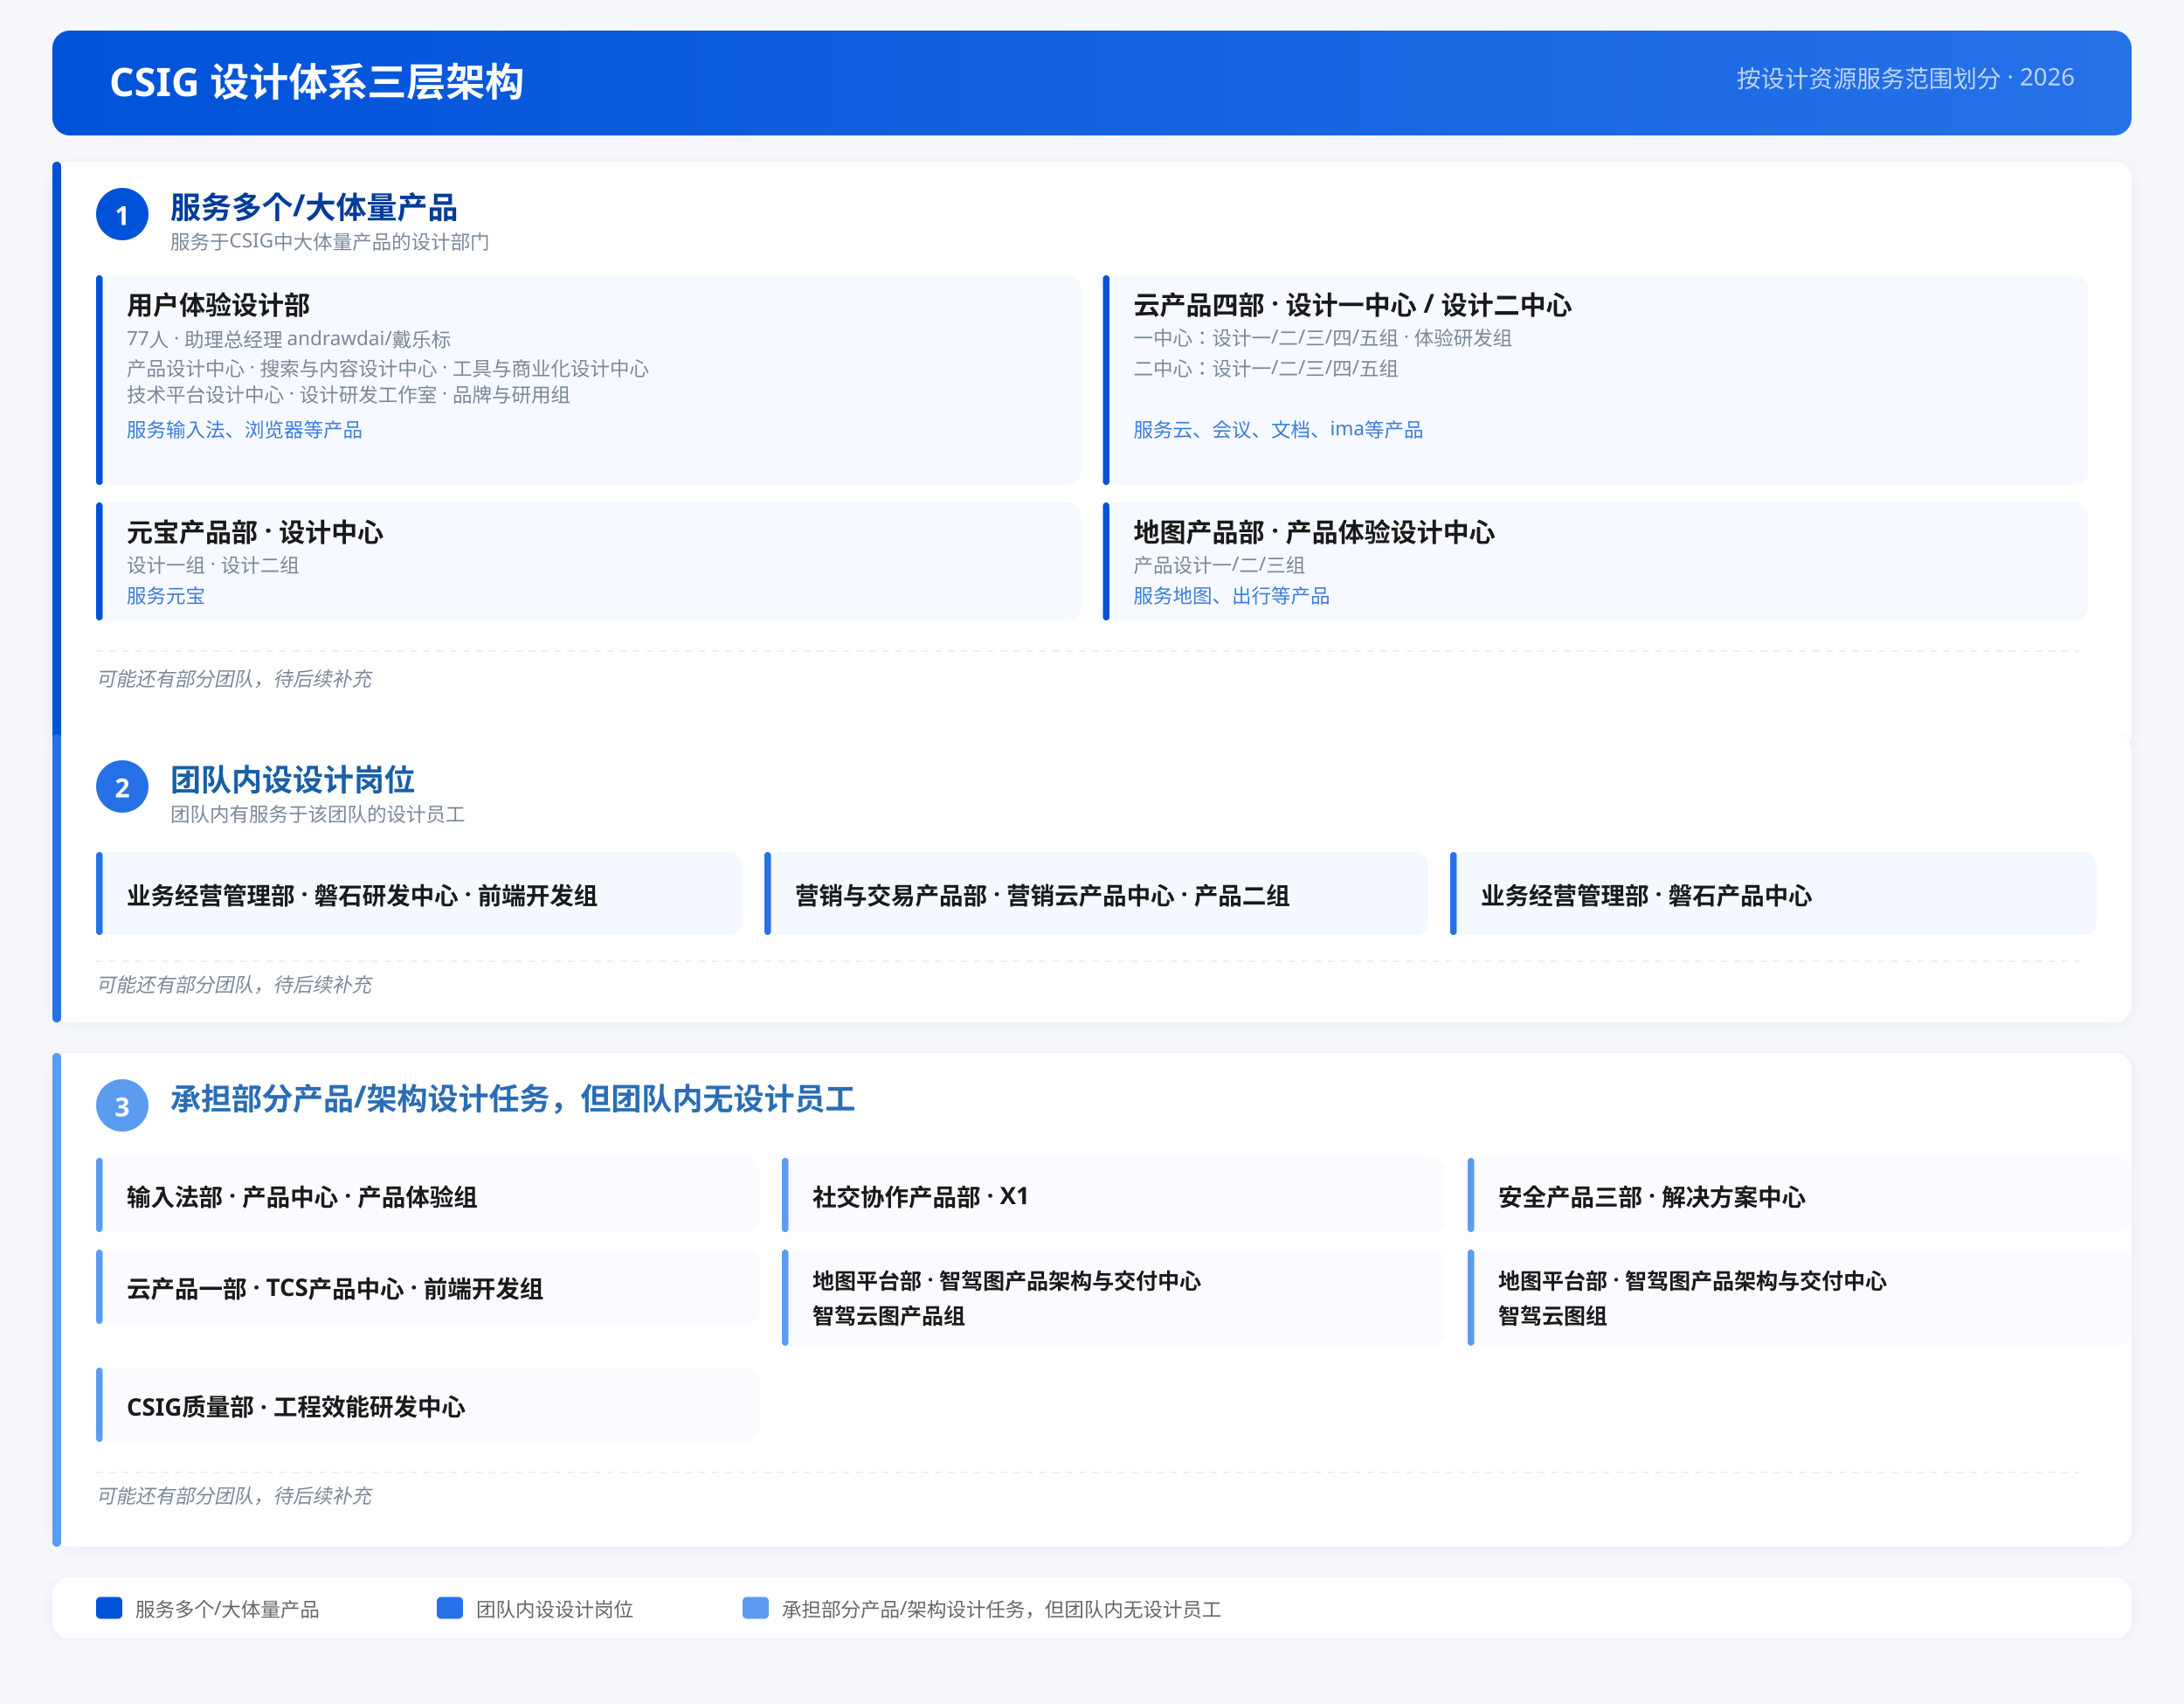
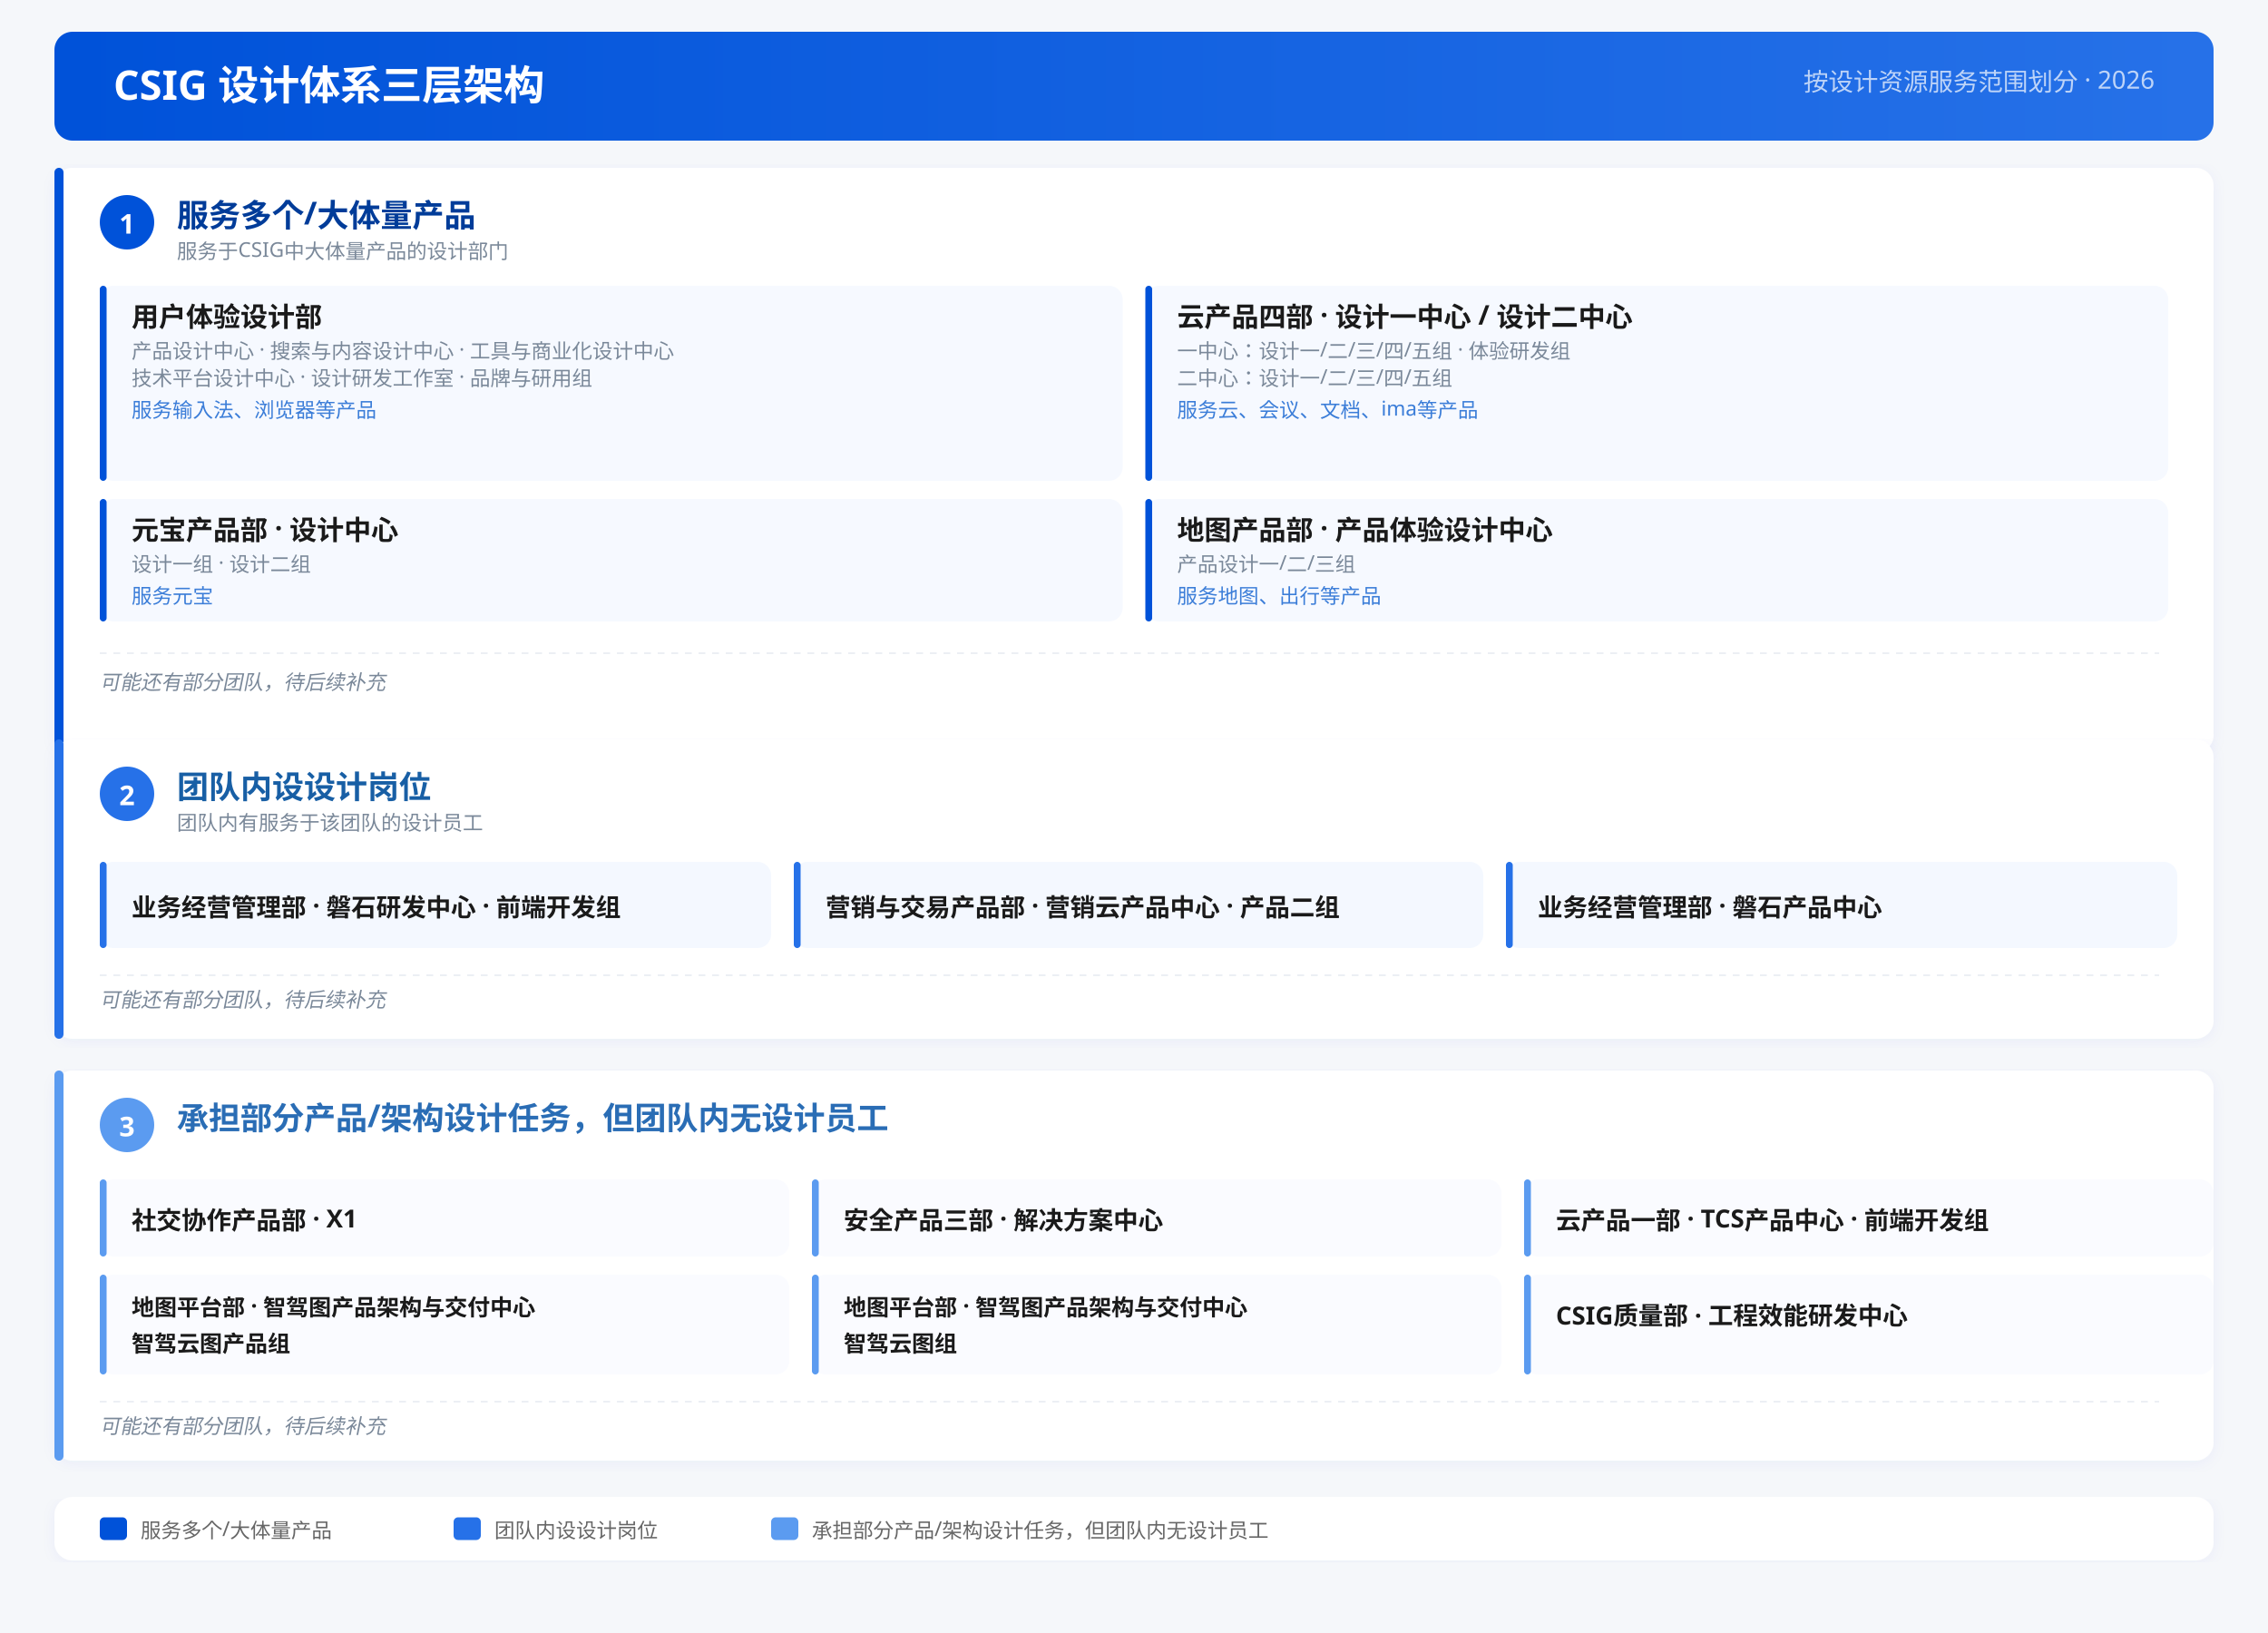
- <svg xmlns="http://www.w3.org/2000/svg" viewBox="0 0 1000 780" width="1000" height="780">
+ <svg xmlns="http://www.w3.org/2000/svg" viewBox="0 0 1000 720" width="1000" height="720">
  <defs>
    <style>
    text { font-family: 'TencentSans', '腾讯体', 'PingFang SC', 'Microsoft YaHei', sans-serif; }
  </style>
    <filter id="s" x="-2%" y="-1%" width="104%" height="104%">
      <feDropShadow dx="0" dy="1" stdDeviation="3" flood-color="#0052D9" flood-opacity="0.05" />
    </filter>
    <linearGradient id="hg" x1="0" y1="0" x2="1" y2="0">
      <stop offset="0%" stop-color="#0052D9" />
      <stop offset="100%" stop-color="#2671E8" />
    </linearGradient>
  </defs>
-   <rect width="1000" height="780" fill="#F5F7FA" />
+   <rect width="1000" height="720" fill="#F5F7FA" />
  <rect x="24" y="14" width="952" height="48" rx="8" fill="url(#hg)" />
  <text x="50" y="44" fill="white" font-size="18" font-weight="700">CSIG 设计体系三层架构</text>
  <text x="950" y="40" text-anchor="end" fill="white" font-size="11" opacity="0.7">按设计资源服务范围划分 · 2026</text>
-   <rect x="24" y="74" width="952" height="270" rx="8" fill="white" filter="url(#s)" />
-   <rect x="24" y="74" width="4" height="270" rx="2" fill="#0052D9" />
+   <rect x="24" y="74" width="952" height="258" rx="8" fill="white" filter="url(#s)" />
+   <rect x="24" y="74" width="4" height="258" rx="2" fill="#0052D9" />
  <rect x="44" y="86" width="24" height="24" rx="12" fill="#0052D9" />
  <text x="56" y="103" text-anchor="middle" fill="white" font-size="12" font-weight="700">1</text>
  <text x="78" y="100" fill="#003C99" font-size="14" font-weight="700">服务多个/大体量产品</text>
  <text x="78" y="114" fill="#7A8899" font-size="9">服务于CSIG中大体量产品的设计部门</text>
-   <rect x="44" y="126" width="451" height="96" rx="6" fill="#F6F9FF" />
-   <rect x="44" y="126" width="3" height="96" rx="1.5" fill="#0052D9" />
+   <rect x="44" y="126" width="451" height="86" rx="6" fill="#F6F9FF" />
+   <rect x="44" y="126" width="3" height="86" rx="1.5" fill="#0052D9" />
  <text x="58" y="144" fill="#1A1A1A" font-size="12" font-weight="700">用户体验设计部</text>
-   <text x="58" y="158" fill="#7A8899" font-size="9">77人 · 助理总经理 andrawdai/戴乐标</text>
-   <text x="58" y="172" fill="#7A8899" font-size="9">产品设计中心 · 搜索与内容设计中心 · 工具与商业化设计中心</text>
-   <text x="58" y="184" fill="#7A8899" font-size="9">技术平台设计中心 · 设计研发工作室 · 品牌与研用组</text>
-   <text x="58" y="200" fill="#3B7DD8" font-size="9">服务输入法、浏览器等产品</text>
-   <rect x="505" y="126" width="451" height="96" rx="6" fill="#F6F9FF" />
-   <rect x="505" y="126" width="3" height="96" rx="1.5" fill="#0052D9" />
+   <text x="58" y="158" fill="#7A8899" font-size="9">产品设计中心 · 搜索与内容设计中心 · 工具与商业化设计中心</text>
+   <text x="58" y="170" fill="#7A8899" font-size="9">技术平台设计中心 · 设计研发工作室 · 品牌与研用组</text>
+   <text x="58" y="184" fill="#3B7DD8" font-size="9">服务输入法、浏览器等产品</text>
+   <rect x="505" y="126" width="451" height="86" rx="6" fill="#F6F9FF" />
+   <rect x="505" y="126" width="3" height="86" rx="1.5" fill="#0052D9" />
  <text x="519" y="144" fill="#1A1A1A" font-size="12" font-weight="700">云产品四部 · 设计一中心 / 设计二中心</text>
  <text x="519" y="158" fill="#7A8899" font-size="9">一中心：设计一/二/三/四/五组 · 体验研发组</text>
-   <text x="519" y="172" fill="#7A8899" font-size="9">二中心：设计一/二/三/四/五组</text>
-   <text x="519" y="200" fill="#3B7DD8" font-size="9">服务云、会议、文档、ima等产品</text>
-   <rect x="44" y="230" width="451" height="54" rx="6" fill="#F6F9FF" />
-   <rect x="44" y="230" width="3" height="54" rx="1.5" fill="#0052D9" />
-   <text x="58" y="248" fill="#1A1A1A" font-size="12" font-weight="700">元宝产品部 · 设计中心</text>
-   <text x="58" y="262" fill="#7A8899" font-size="9">设计一组 · 设计二组</text>
-   <text x="58" y="276" fill="#3B7DD8" font-size="9">服务元宝</text>
-   <rect x="505" y="230" width="451" height="54" rx="6" fill="#F6F9FF" />
-   <rect x="505" y="230" width="3" height="54" rx="1.5" fill="#0052D9" />
-   <text x="519" y="248" fill="#1A1A1A" font-size="12" font-weight="700">地图产品部 · 产品体验设计中心</text>
-   <text x="519" y="262" fill="#7A8899" font-size="9">产品设计一/二/三组</text>
-   <text x="519" y="276" fill="#3B7DD8" font-size="9">服务地图、出行等产品</text>
-   <line x1="44" y1="298" x2="952" y2="298" stroke="#E0E6EE" stroke-width="0.5" stroke-dasharray="3,3" />
-   <text x="44" y="314" fill="#7A8899" font-size="9" font-style="italic">可能还有部分团队，待后续补充</text>
-   <rect x="24" y="336" width="952" height="132" rx="8" fill="white" filter="url(#s)" />
-   <rect x="24" y="336" width="4" height="132" rx="2" fill="#2671E8" />
-   <rect x="44" y="348" width="24" height="24" rx="12" fill="#2671E8" />
-   <text x="56" y="365" text-anchor="middle" fill="white" font-size="12" font-weight="700">2</text>
-   <text x="78" y="362" fill="#185FA5" font-size="14" font-weight="700">团队内设设计岗位</text>
-   <text x="78" y="376" fill="#7A8899" font-size="9">团队内有服务于该团队的设计员工</text>
-   <rect x="44" y="390" width="296" height="38" rx="6" fill="#F4F8FF" />
-   <rect x="44" y="390" width="3" height="38" rx="1.5" fill="#2671E8" />
-   <text x="58" y="414" fill="#1A1A1A" font-size="11" font-weight="700">业务经营管理部 · 磐石研发中心 · 前端开发组</text>
-   <rect x="350" y="390" width="304" height="38" rx="6" fill="#F4F8FF" />
-   <rect x="350" y="390" width="3" height="38" rx="1.5" fill="#2671E8" />
-   <text x="364" y="414" fill="#1A1A1A" font-size="11" font-weight="700">营销与交易产品部 · 营销云产品中心 · 产品二组</text>
-   <rect x="664" y="390" width="296" height="38" rx="6" fill="#F4F8FF" />
-   <rect x="664" y="390" width="3" height="38" rx="1.5" fill="#2671E8" />
-   <text x="678" y="414" fill="#1A1A1A" font-size="11" font-weight="700">业务经营管理部 · 磐石产品中心</text>
-   <line x1="44" y1="440" x2="952" y2="440" stroke="#E0E6EE" stroke-width="0.5" stroke-dasharray="3,3" />
-   <text x="44" y="454" fill="#7A8899" font-size="9" font-style="italic">可能还有部分团队，待后续补充</text>
-   <rect x="24" y="482" width="952" height="226" rx="8" fill="white" filter="url(#s)" />
-   <rect x="24" y="482" width="4" height="226" rx="2" fill="#5B9BF0" />
-   <rect x="44" y="494" width="24" height="24" rx="12" fill="#5B9BF0" />
-   <text x="56" y="511" text-anchor="middle" fill="white" font-size="12" font-weight="700">3</text>
-   <text x="78" y="508" fill="#2A6DB5" font-size="14" font-weight="700">承担部分产品/架构设计任务，但团队内无设计员工</text>
-   <rect x="44" y="530" width="304" height="34" rx="6" fill="#FAFBFF" />
-   <rect x="44" y="530" width="3" height="34" rx="1.5" fill="#5B9BF0" />
-   <text x="58" y="552" fill="#1A1A1A" font-size="11" font-weight="700">输入法部 · 产品中心 · 产品体验组</text>
-   <rect x="358" y="530" width="304" height="34" rx="6" fill="#FAFBFF" />
-   <rect x="358" y="530" width="3" height="34" rx="1.5" fill="#5B9BF0" />
-   <text x="372" y="552" fill="#1A1A1A" font-size="11" font-weight="700">社交协作产品部 · X1</text>
-   <rect x="672" y="530" width="304" height="34" rx="6" fill="#FAFBFF" />
-   <rect x="672" y="530" width="3" height="34" rx="1.5" fill="#5B9BF0" />
-   <text x="686" y="552" fill="#1A1A1A" font-size="11" font-weight="700">安全产品三部 · 解决方案中心</text>
-   <rect x="44" y="572" width="304" height="34" rx="6" fill="#FAFBFF" />
-   <rect x="44" y="572" width="3" height="34" rx="1.5" fill="#5B9BF0" />
-   <text x="58" y="594" fill="#1A1A1A" font-size="11" font-weight="700">云产品一部 · TCS产品中心 · 前端开发组</text>
-   <rect x="358" y="572" width="304" height="44" rx="6" fill="#FAFBFF" />
-   <rect x="358" y="572" width="3" height="44" rx="1.5" fill="#5B9BF0" />
-   <text x="372" y="590" fill="#1A1A1A" font-size="10" font-weight="700">地图平台部 · 智驾图产品架构与交付中心</text>
-   <text x="372" y="606" fill="#1A1A1A" font-size="10" font-weight="700">智驾云图产品组</text>
-   <rect x="672" y="572" width="304" height="44" rx="6" fill="#FAFBFF" />
-   <rect x="672" y="572" width="3" height="44" rx="1.5" fill="#5B9BF0" />
-   <text x="686" y="590" fill="#1A1A1A" font-size="10" font-weight="700">地图平台部 · 智驾图产品架构与交付中心</text>
-   <text x="686" y="606" fill="#1A1A1A" font-size="10" font-weight="700">智驾云图组</text>
-   <rect x="44" y="626" width="304" height="34" rx="6" fill="#FAFBFF" />
-   <rect x="44" y="626" width="3" height="34" rx="1.5" fill="#5B9BF0" />
-   <text x="58" y="648" fill="#1A1A1A" font-size="11" font-weight="700">CSIG质量部 · 工程效能研发中心</text>
-   <line x1="44" y1="674" x2="952" y2="674" stroke="#E0E6EE" stroke-width="0.5" stroke-dasharray="3,3" />
-   <text x="44" y="688" fill="#7A8899" font-size="9" font-style="italic">可能还有部分团队，待后续补充</text>
-   <rect x="24" y="722" width="952" height="28" rx="8" fill="white" filter="url(#s)" />
-   <rect x="44" y="731" width="12" height="10" rx="2" fill="#0052D9" />
-   <text x="62" y="740" fill="#666" font-size="9">服务多个/大体量产品</text>
-   <rect x="200" y="731" width="12" height="10" rx="2" fill="#2671E8" />
-   <text x="218" y="740" fill="#666" font-size="9">团队内设设计岗位</text>
-   <rect x="340" y="731" width="12" height="10" rx="2" fill="#5B9BF0" />
-   <text x="358" y="740" fill="#666" font-size="9">承担部分产品/架构设计任务，但团队内无设计员工</text>
+   <text x="519" y="170" fill="#7A8899" font-size="9">二中心：设计一/二/三/四/五组</text>
+   <text x="519" y="184" fill="#3B7DD8" font-size="9">服务云、会议、文档、ima等产品</text>
+   <rect x="44" y="220" width="451" height="54" rx="6" fill="#F6F9FF" />
+   <rect x="44" y="220" width="3" height="54" rx="1.5" fill="#0052D9" />
+   <text x="58" y="238" fill="#1A1A1A" font-size="12" font-weight="700">元宝产品部 · 设计中心</text>
+   <text x="58" y="252" fill="#7A8899" font-size="9">设计一组 · 设计二组</text>
+   <text x="58" y="266" fill="#3B7DD8" font-size="9">服务元宝</text>
+   <rect x="505" y="220" width="451" height="54" rx="6" fill="#F6F9FF" />
+   <rect x="505" y="220" width="3" height="54" rx="1.5" fill="#0052D9" />
+   <text x="519" y="238" fill="#1A1A1A" font-size="12" font-weight="700">地图产品部 · 产品体验设计中心</text>
+   <text x="519" y="252" fill="#7A8899" font-size="9">产品设计一/二/三组</text>
+   <text x="519" y="266" fill="#3B7DD8" font-size="9">服务地图、出行等产品</text>
+   <line x1="44" y1="288" x2="952" y2="288" stroke="#E0E6EE" stroke-width="0.5" stroke-dasharray="3,3" />
+   <text x="44" y="304" fill="#7A8899" font-size="9" font-style="italic">可能还有部分团队，待后续补充</text>
+   <rect x="24" y="326" width="952" height="132" rx="8" fill="white" filter="url(#s)" />
+   <rect x="24" y="326" width="4" height="132" rx="2" fill="#2671E8" />
+   <rect x="44" y="338" width="24" height="24" rx="12" fill="#2671E8" />
+   <text x="56" y="355" text-anchor="middle" fill="white" font-size="12" font-weight="700">2</text>
+   <text x="78" y="352" fill="#185FA5" font-size="14" font-weight="700">团队内设设计岗位</text>
+   <text x="78" y="366" fill="#7A8899" font-size="9">团队内有服务于该团队的设计员工</text>
+   <rect x="44" y="380" width="296" height="38" rx="6" fill="#F4F8FF" />
+   <rect x="44" y="380" width="3" height="38" rx="1.5" fill="#2671E8" />
+   <text x="58" y="404" fill="#1A1A1A" font-size="11" font-weight="700">业务经营管理部 · 磐石研发中心 · 前端开发组</text>
+   <rect x="350" y="380" width="304" height="38" rx="6" fill="#F4F8FF" />
+   <rect x="350" y="380" width="3" height="38" rx="1.5" fill="#2671E8" />
+   <text x="364" y="404" fill="#1A1A1A" font-size="11" font-weight="700">营销与交易产品部 · 营销云产品中心 · 产品二组</text>
+   <rect x="664" y="380" width="296" height="38" rx="6" fill="#F4F8FF" />
+   <rect x="664" y="380" width="3" height="38" rx="1.5" fill="#2671E8" />
+   <text x="678" y="404" fill="#1A1A1A" font-size="11" font-weight="700">业务经营管理部 · 磐石产品中心</text>
+   <line x1="44" y1="430" x2="952" y2="430" stroke="#E0E6EE" stroke-width="0.5" stroke-dasharray="3,3" />
+   <text x="44" y="444" fill="#7A8899" font-size="9" font-style="italic">可能还有部分团队，待后续补充</text>
+   <rect x="24" y="472" width="952" height="172" rx="8" fill="white" filter="url(#s)" />
+   <rect x="24" y="472" width="4" height="172" rx="2" fill="#5B9BF0" />
+   <rect x="44" y="484" width="24" height="24" rx="12" fill="#5B9BF0" />
+   <text x="56" y="501" text-anchor="middle" fill="white" font-size="12" font-weight="700">3</text>
+   <text x="78" y="498" fill="#2A6DB5" font-size="14" font-weight="700">承担部分产品/架构设计任务，但团队内无设计员工</text>
+   <rect x="44" y="520" width="304" height="34" rx="6" fill="#FAFBFF" />
+   <rect x="44" y="520" width="3" height="34" rx="1.5" fill="#5B9BF0" />
+   <text x="58" y="542" fill="#1A1A1A" font-size="11" font-weight="700">社交协作产品部 · X1</text>
+   <rect x="358" y="520" width="304" height="34" rx="6" fill="#FAFBFF" />
+   <rect x="358" y="520" width="3" height="34" rx="1.5" fill="#5B9BF0" />
+   <text x="372" y="542" fill="#1A1A1A" font-size="11" font-weight="700">安全产品三部 · 解决方案中心</text>
+   <rect x="672" y="520" width="304" height="34" rx="6" fill="#FAFBFF" />
+   <rect x="672" y="520" width="3" height="34" rx="1.5" fill="#5B9BF0" />
+   <text x="686" y="542" fill="#1A1A1A" font-size="11" font-weight="700">云产品一部 · TCS产品中心 · 前端开发组</text>
+   <rect x="44" y="562" width="304" height="44" rx="6" fill="#FAFBFF" />
+   <rect x="44" y="562" width="3" height="44" rx="1.5" fill="#5B9BF0" />
+   <text x="58" y="580" fill="#1A1A1A" font-size="10" font-weight="700">地图平台部 · 智驾图产品架构与交付中心</text>
+   <text x="58" y="596" fill="#1A1A1A" font-size="10" font-weight="700">智驾云图产品组</text>
+   <rect x="358" y="562" width="304" height="44" rx="6" fill="#FAFBFF" />
+   <rect x="358" y="562" width="3" height="44" rx="1.5" fill="#5B9BF0" />
+   <text x="372" y="580" fill="#1A1A1A" font-size="10" font-weight="700">地图平台部 · 智驾图产品架构与交付中心</text>
+   <text x="372" y="596" fill="#1A1A1A" font-size="10" font-weight="700">智驾云图组</text>
+   <rect x="672" y="562" width="304" height="44" rx="6" fill="#FAFBFF" />
+   <rect x="672" y="562" width="3" height="44" rx="1.5" fill="#5B9BF0" />
+   <text x="686" y="584" fill="#1A1A1A" font-size="11" font-weight="700">CSIG质量部 · 工程效能研发中心</text>
+   <line x1="44" y1="618" x2="952" y2="618" stroke="#E0E6EE" stroke-width="0.5" stroke-dasharray="3,3" />
+   <text x="44" y="632" fill="#7A8899" font-size="9" font-style="italic">可能还有部分团队，待后续补充</text>
+   <rect x="24" y="660" width="952" height="28" rx="8" fill="white" filter="url(#s)" />
+   <rect x="44" y="669" width="12" height="10" rx="2" fill="#0052D9" />
+   <text x="62" y="678" fill="#666" font-size="9">服务多个/大体量产品</text>
+   <rect x="200" y="669" width="12" height="10" rx="2" fill="#2671E8" />
+   <text x="218" y="678" fill="#666" font-size="9">团队内设设计岗位</text>
+   <rect x="340" y="669" width="12" height="10" rx="2" fill="#5B9BF0" />
+   <text x="358" y="678" fill="#666" font-size="9">承担部分产品/架构设计任务，但团队内无设计员工</text>
</svg>
